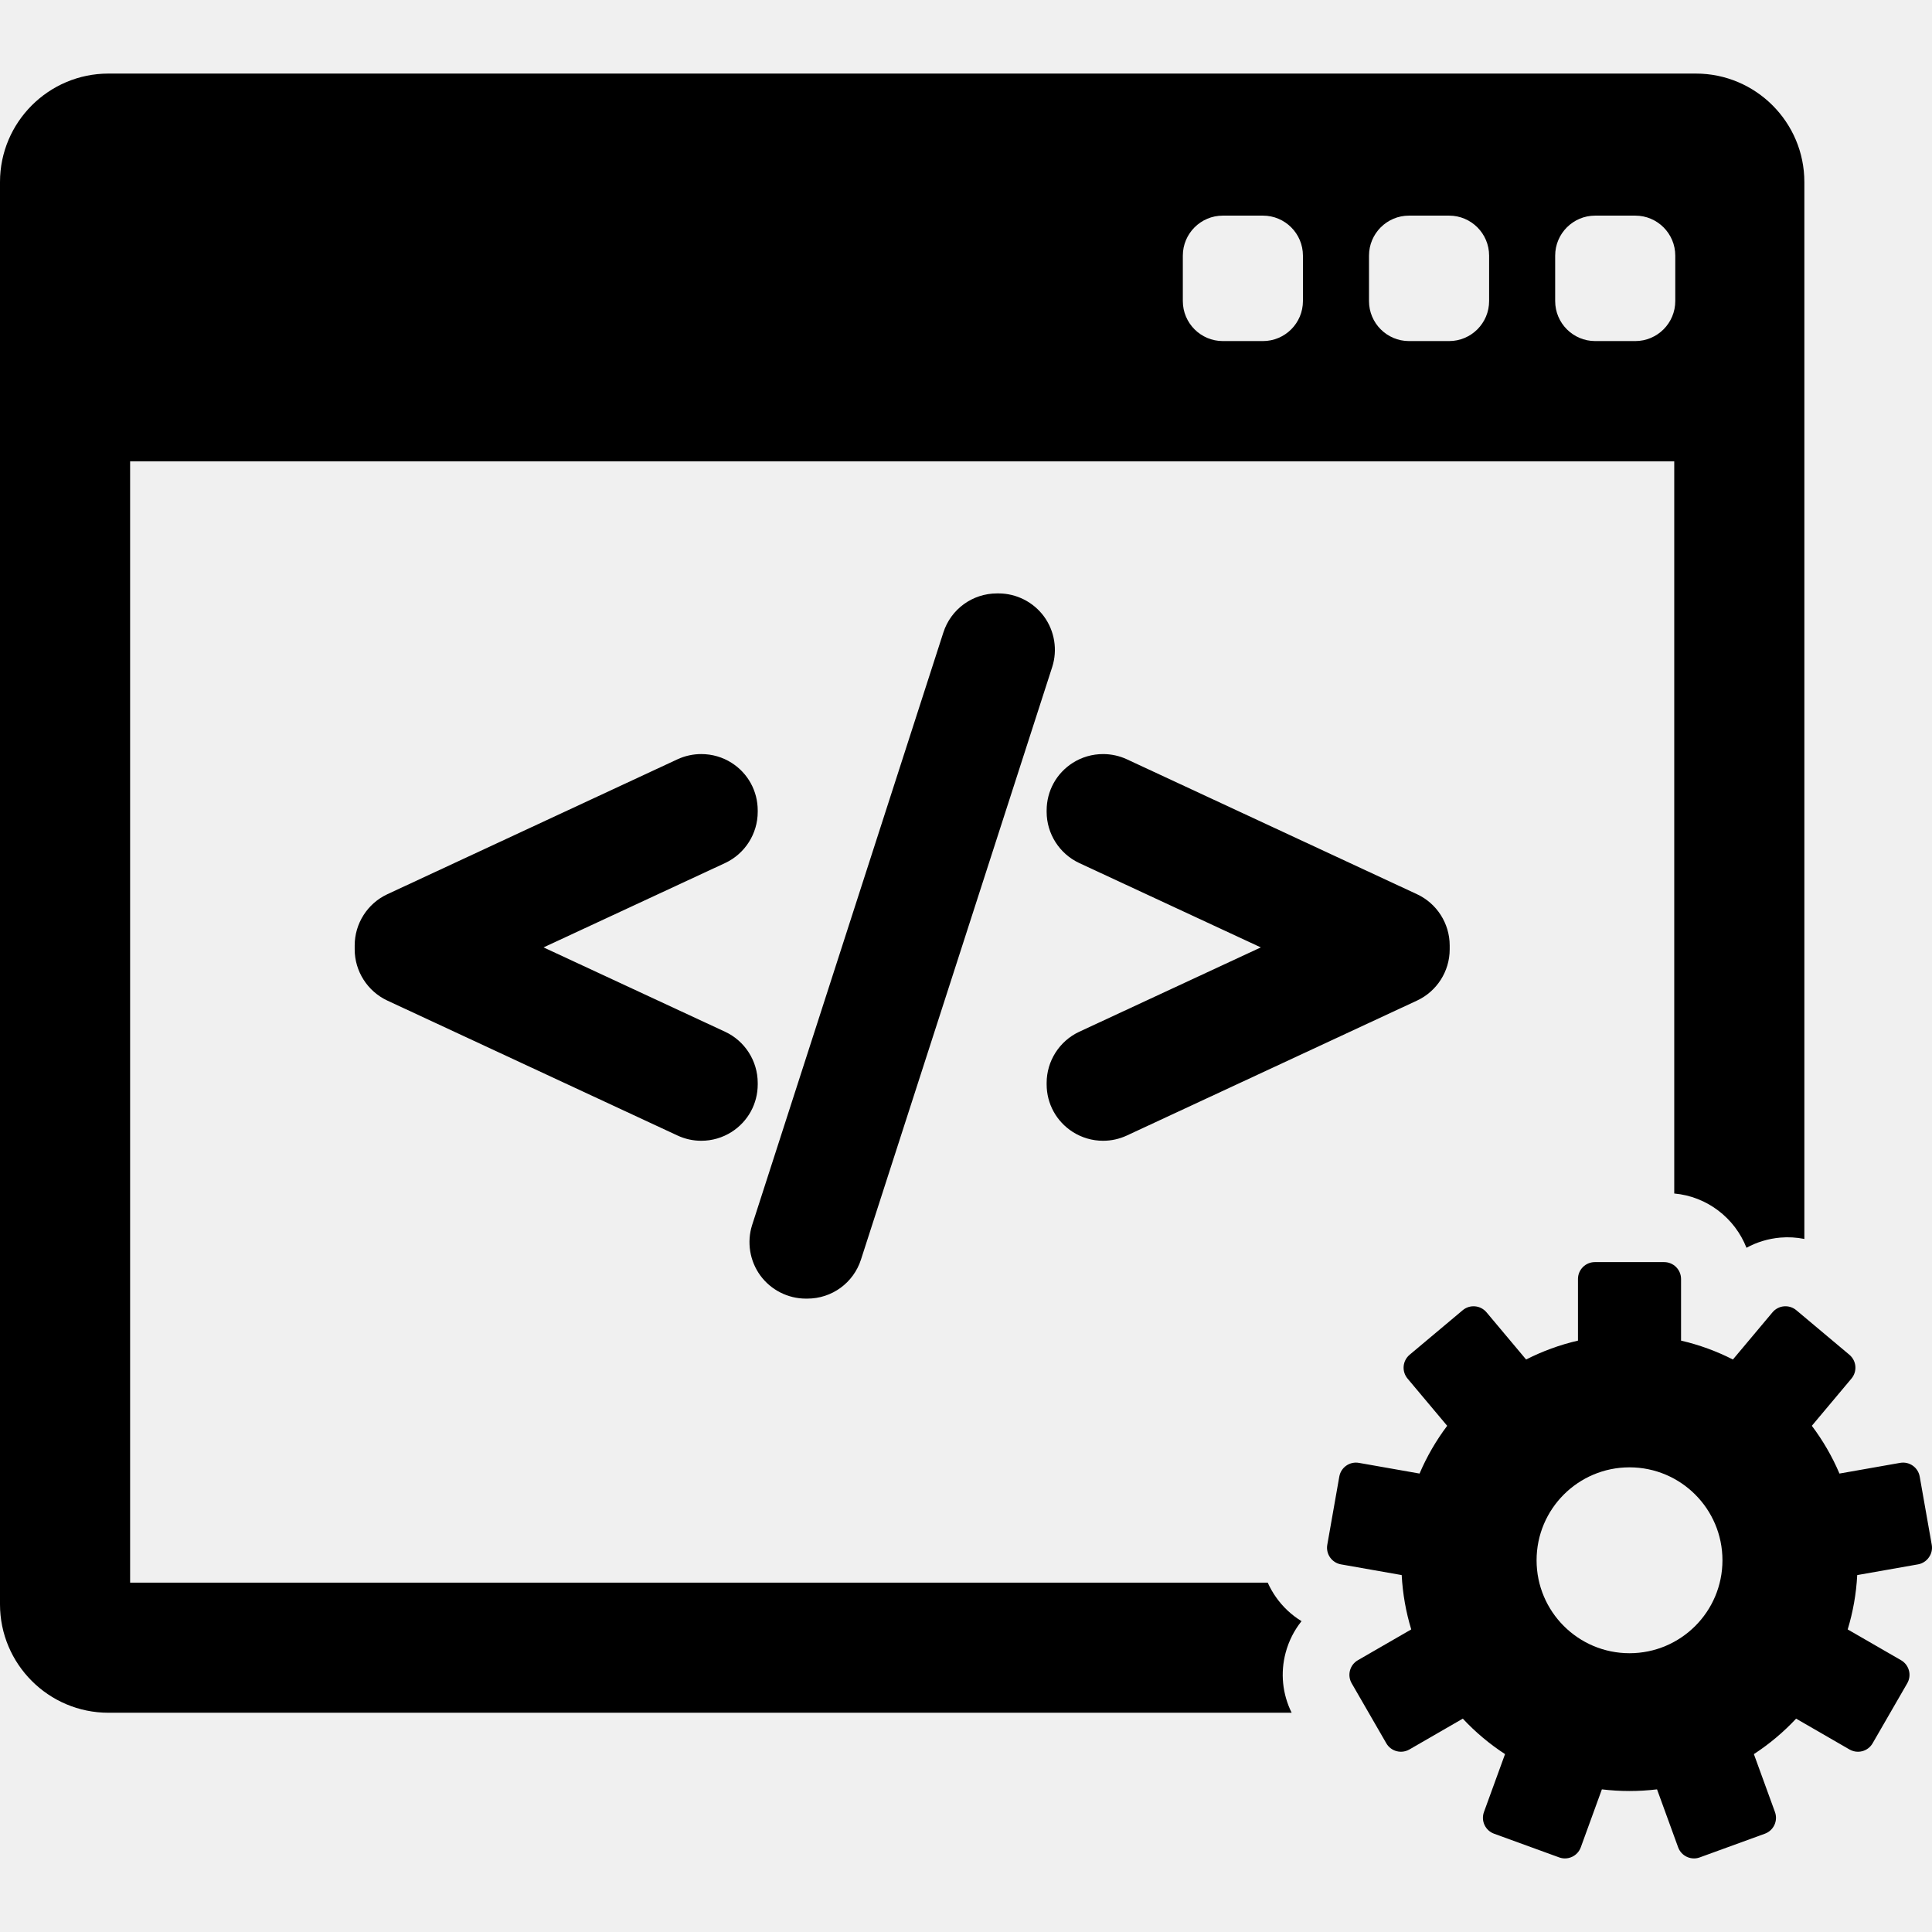
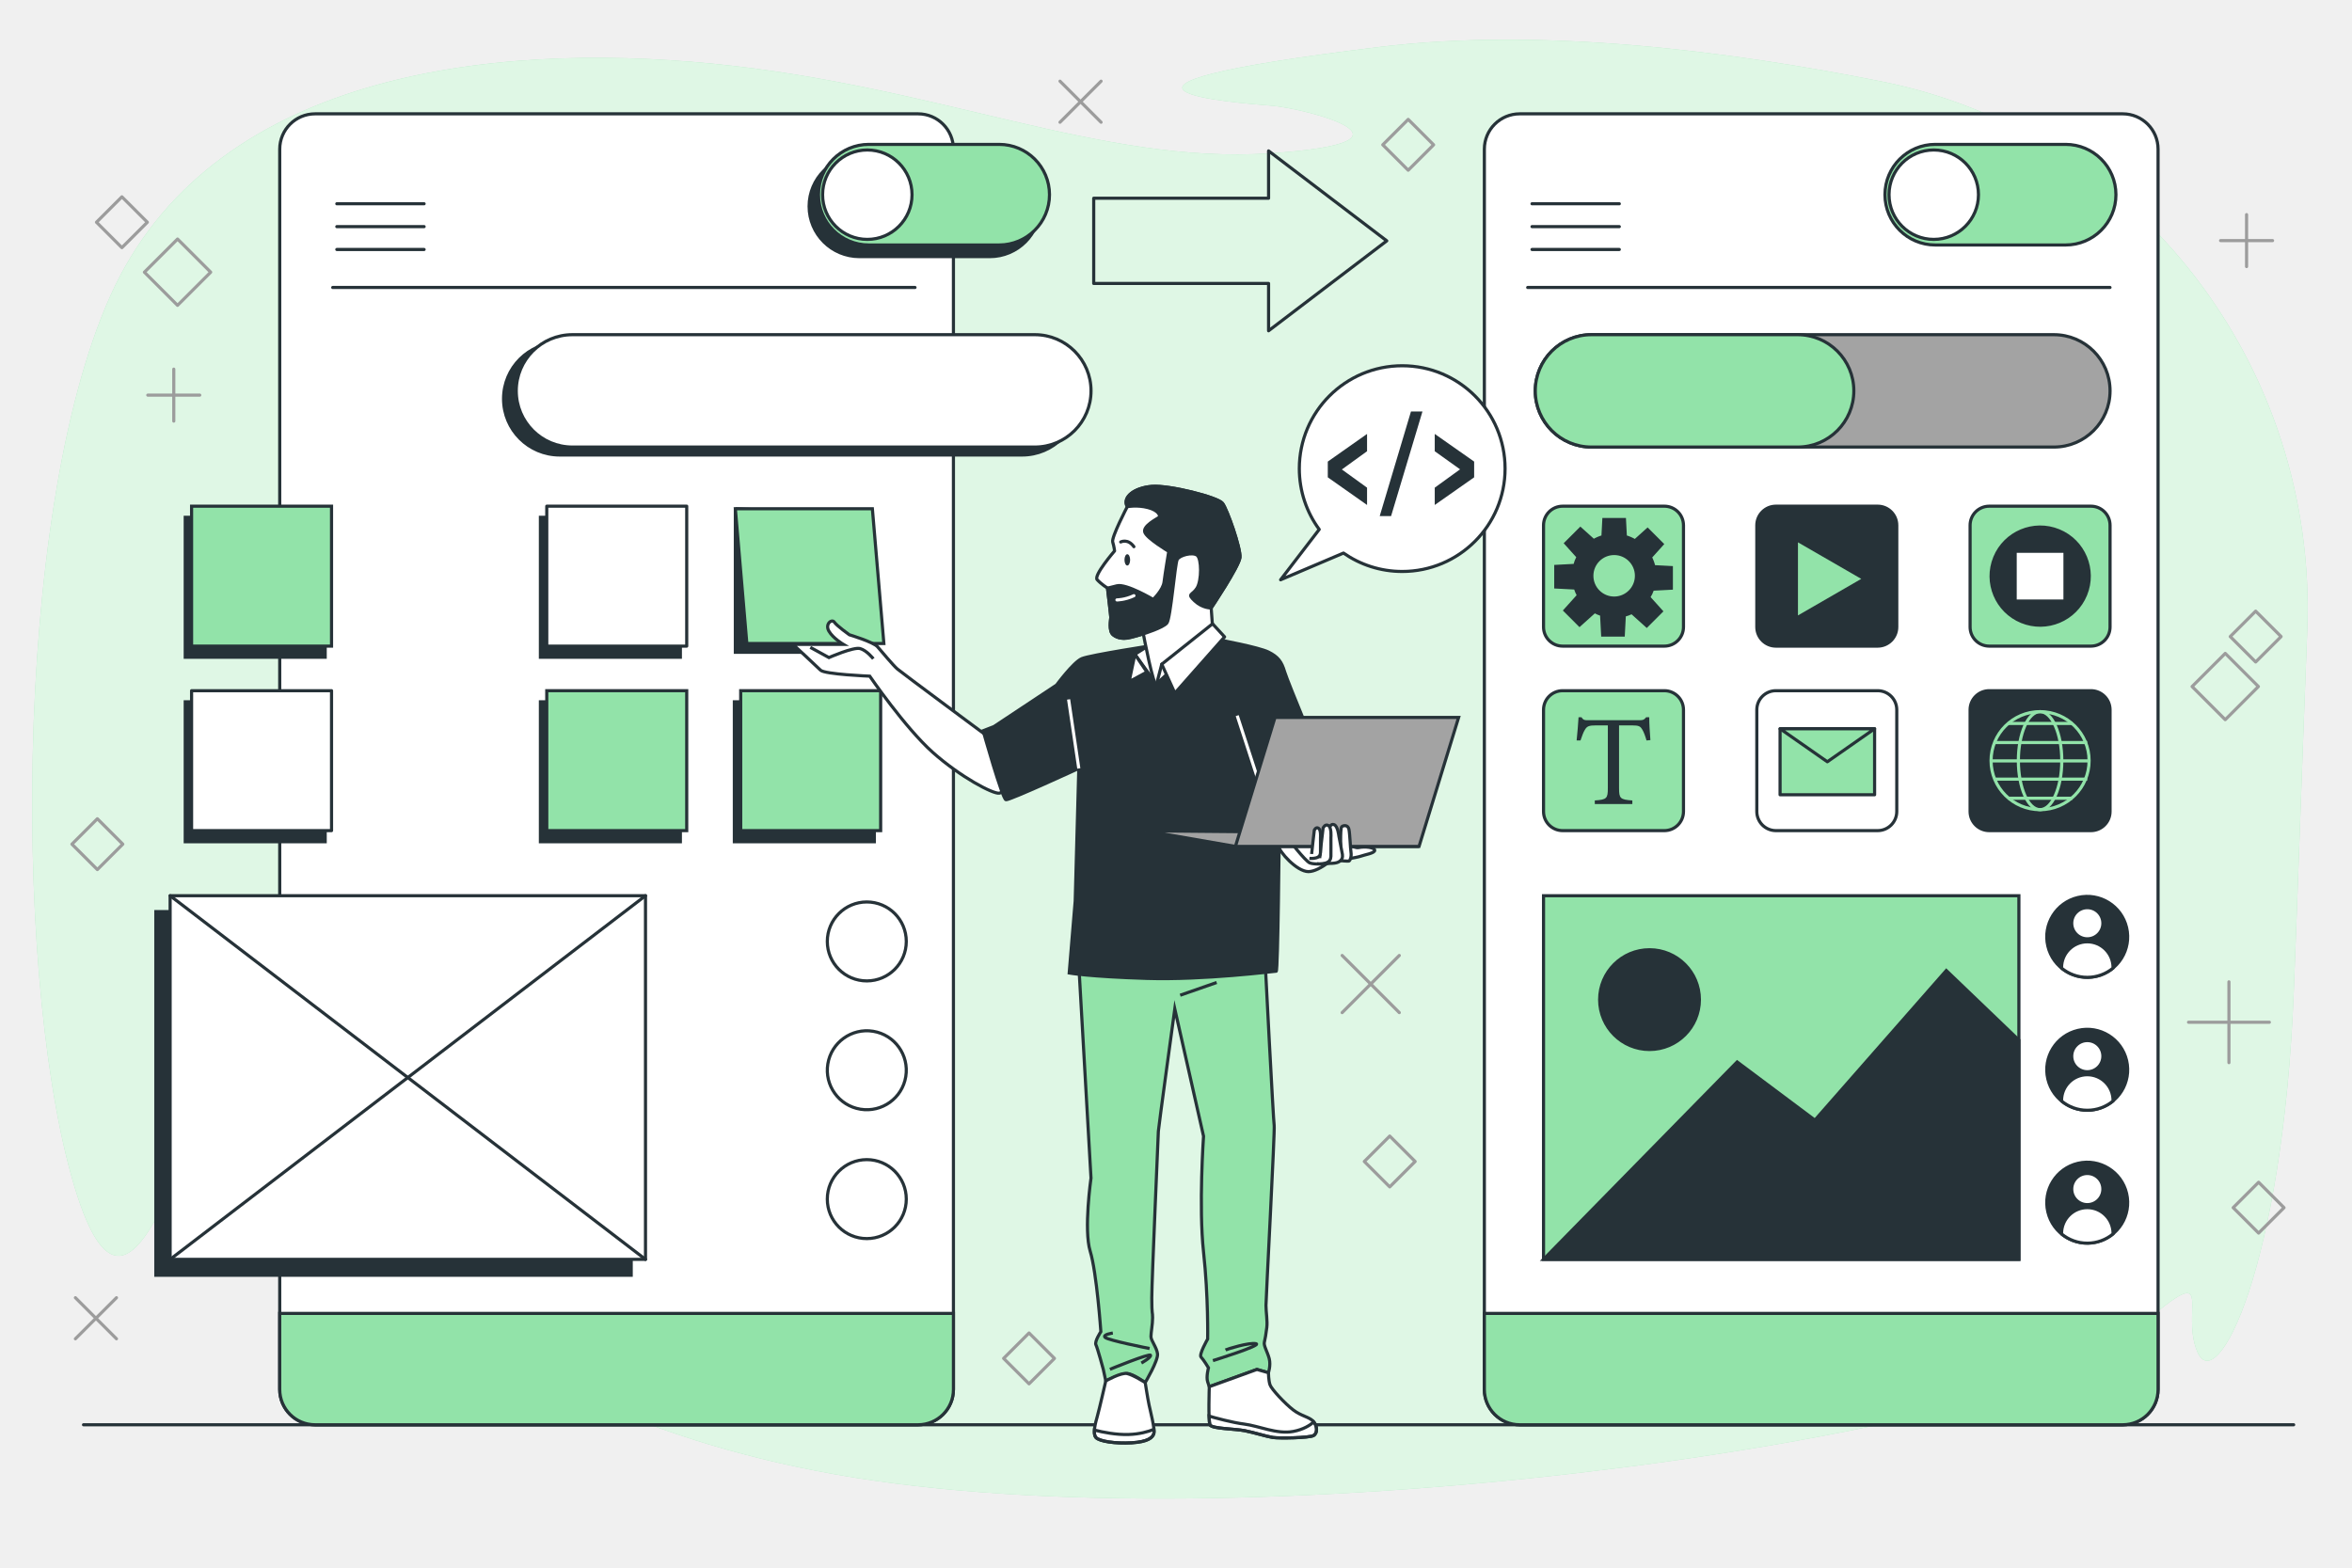
- <svg xmlns="http://www.w3.org/2000/svg" fill="#000000" version="1.1" id="Capa_1" width="800px" height="800px" viewBox="0 0 419.931 419.931" xml:space="preserve">
-   <g>
-     <g>
-       <g>
-         <path d="M282.895,352.367c-2.176-1.324-4.072-3.099-5.579-5.25c-0.696-0.992-1.284-2.041-1.771-3.125H28.282V100.276h335.624     v159.138c7.165,0.647,13.177,5.353,15.701,11.797c2.235-1.225,4.726-1.982,7.344-2.213c1.771-0.154,3.53-0.044,5.236,0.293     V39.561c0-12.996-10.571-23.569-23.566-23.569H23.568C10.573,15.992,0,26.565,0,39.561v309.146     c0,12.996,10.573,23.568,23.568,23.568h257.179c-2.007-4.064-2.483-8.652-1.302-13.066     C280.126,356.67,281.304,354.354,282.895,352.367z M338.025,55.569c0-4.806,3.896-8.703,8.702-8.703h8.702     c4.807,0,8.702,3.896,8.702,8.703v9.863c0,4.806-3.896,8.702-8.702,8.702h-8.702c-4.807,0-8.702-3.896-8.702-8.702V55.569z      M297.56,55.569c0-4.806,3.896-8.703,8.702-8.703h8.703c4.807,0,8.702,3.896,8.702,8.703v9.863c0,4.806-3.896,8.702-8.702,8.702     h-8.703c-4.806,0-8.702-3.896-8.702-8.702V55.569z M257.094,55.569c0-4.806,3.897-8.703,8.702-8.703h8.702     c4.807,0,8.703,3.896,8.703,8.703v9.863c0,4.806-3.896,8.702-8.703,8.702h-8.702c-4.805,0-8.702-3.896-8.702-8.702V55.569z" />
-         <path d="M419.875,335.77l-2.615-14.83c-0.353-1.997-2.256-3.331-4.255-2.979l-13.188,2.324c-1.583-3.715-3.605-7.195-6.005-10.38     l8.614-10.268c0.626-0.744,0.931-1.709,0.847-2.68c-0.086-0.971-0.554-1.867-1.3-2.494l-11.534-9.68     c-0.746-0.626-1.713-0.93-2.683-0.845c-0.971,0.085-1.867,0.552-2.493,1.298l-8.606,10.26c-3.533-1.8-7.312-3.188-11.271-4.104     v-13.392c0-2.028-1.645-3.674-3.673-3.674h-15.06c-2.027,0-3.673,1.646-3.673,3.674v13.392     c-3.961,0.915-7.736,2.304-11.271,4.104l-8.608-10.259c-1.304-1.554-3.62-1.756-5.175-0.453l-11.535,9.679     c-0.746,0.627-1.213,1.523-1.299,2.494c-0.084,0.971,0.22,1.937,0.846,2.683l8.615,10.266c-2.396,3.184-4.422,6.666-6.005,10.38     l-13.188-2.325c-1.994-0.351-3.901,0.982-4.255,2.979l-2.614,14.83c-0.169,0.959,0.05,1.945,0.607,2.744     c0.561,0.799,1.41,1.342,2.37,1.511l13.198,2.326c0.215,4.089,0.927,8.045,2.073,11.812l-11.6,6.695     c-0.844,0.485-1.459,1.289-1.712,2.229c-0.252,0.941-0.119,1.943,0.367,2.787l7.529,13.041c0.485,0.844,1.289,1.459,2.229,1.711     c0.313,0.084,0.632,0.125,0.951,0.125c0.639,0,1.272-0.166,1.836-0.492l11.609-6.703c2.73,2.925,5.812,5.517,9.18,7.709     l-4.584,12.593c-0.332,0.916-0.289,1.926,0.123,2.809s1.157,1.566,2.072,1.898l14.148,5.149c0.406,0.148,0.832,0.224,1.257,0.224     c0.53,0,1.063-0.115,1.554-0.345c0.883-0.411,1.564-1.157,1.897-2.073l4.583-12.593c1.965,0.238,3.965,0.361,5.994,0.361     s4.029-0.125,5.994-0.361l4.584,12.593c0.332,0.916,1.016,1.662,1.897,2.073c0.49,0.229,1.021,0.345,1.554,0.345     c0.424,0,0.85-0.074,1.256-0.224l14.15-5.149c0.913-0.332,1.659-1.017,2.07-1.898c0.412-0.883,0.456-1.893,0.123-2.809     l-4.584-12.591c3.365-2.192,6.447-4.786,9.18-7.709l11.609,6.703c0.563,0.324,1.197,0.492,1.836,0.492     c0.318,0,0.64-0.043,0.951-0.125c0.941-0.252,1.743-0.869,2.229-1.711l7.529-13.043c0.486-0.842,0.619-1.846,0.367-2.787     c-0.253-0.938-0.868-1.742-1.712-2.229l-11.598-6.693c1.146-3.768,1.856-7.724,2.071-11.812l13.198-2.327     c0.96-0.169,1.812-0.712,2.37-1.511C419.825,337.715,420.044,336.729,419.875,335.77z M354.184,359.336     c-11.155,0-20.2-9.045-20.2-20.201s9.046-20.2,20.2-20.2c11.156,0,20.201,9.044,20.201,20.2S365.34,359.336,354.184,359.336z" />
-         <g>
-           <path d="M164.695,235.373c0-4.752-2.785-9.117-7.096-11.119l-39.455-18.332l39.456-18.334c4.31-2.004,7.095-6.368,7.095-11.118      v-0.319c0-4.21-2.119-8.075-5.665-10.334c-1.962-1.253-4.247-1.916-6.606-1.916c-1.778,0-3.563,0.391-5.16,1.133l-63.078,29.333      c-4.309,2.004-7.092,6.368-7.092,11.117v0.877c0,4.743,2.782,9.104,7.093,11.118l63.084,29.336      c1.631,0.755,3.368,1.138,5.162,1.138c2.338,0,4.616-0.664,6.597-1.924c3.548-2.268,5.666-6.13,5.666-10.335L164.695,235.373      L164.695,235.373z" />
-           <path d="M226.932,134.012c-2.301-3.15-6.002-5.03-9.901-5.03h-0.314c-5.354,0-10.048,3.425-11.679,8.516L163.478,266.27      c-1.183,3.718-0.517,7.813,1.781,10.962c2.301,3.148,6.002,5.029,9.901,5.029h0.315c5.352,0,10.043-3.426,11.672-8.516      l41.555-128.762C229.896,141.268,229.234,137.167,226.932,134.012z" />
-           <path d="M308.001,194.366l-63.079-29.333c-1.592-0.74-3.374-1.131-5.152-1.131c-2.358,0-4.644,0.661-6.605,1.912      c-3.552,2.263-5.671,6.127-5.671,10.337v0.319c0,4.746,2.783,9.111,7.097,11.123l39.454,18.33l-39.455,18.331      c-4.311,2.002-7.096,6.367-7.096,11.119v0.321c0,4.205,2.119,8.066,5.669,10.336c1.974,1.258,4.254,1.923,6.595,1.923      c1.792,0,3.527-0.383,5.169-1.141l63.082-29.336c4.307-2.009,7.088-6.371,7.088-11.114v-0.877      C315.094,200.735,312.311,196.371,308.001,194.366z" />
-         </g>
+ <svg xmlns="http://www.w3.org/2000/svg" version="1.1" x="0px" y="0px" viewBox="0 0 750 500" style="enable-background:new 0 0 750 500;" xml:space="preserve">
+   <g id="Background_Simple">
+     <g>
+       <path style="fill:#92E3A9;" d="M735.73,201.028c3.286-84.433-54.05-158.635-135.54-175.004    C551.474,16.24,491.694,8.649,439.923,14.969c-109.759,13.399-44.781,17.865-34.245,18.758    c10.537,0.893,52.684,11.612-0.878,15.185c-53.562,3.573-105.368-21.438-177.37-28.584    c-72.002-7.146-160.687,3.573-192.297,74.139C3.523,165.033,4.401,318.67,24.597,381.197s37.757-48.235,50.928-28.584    c13.171,19.651,66.733,100.043,203.712,119.694s365.277-16.078,397.765-44.662c32.489-28.584,17.561-10.719,23.708,3.573    c6.146,14.292,27.22-26.797,30.732-115.228C732.946,278.135,734.008,245.255,735.73,201.028z" />
+       <path style="opacity:0.7;fill:#FFFFFF;" d="M735.73,201.028c3.286-84.433-54.05-158.635-135.54-175.004    C551.474,16.24,491.694,8.649,439.923,14.969c-109.759,13.399-44.781,17.865-34.245,18.758    c10.537,0.893,52.684,11.612-0.878,15.185c-53.562,3.573-105.368-21.438-177.37-28.584    c-72.002-7.146-160.687,3.573-192.297,74.139C3.523,165.033,4.401,318.67,24.597,381.197s37.757-48.235,50.928-28.584    c13.171,19.651,66.733,100.043,203.712,119.694s365.277-16.078,397.765-44.662c32.489-28.584,17.561-10.719,23.708,3.573    c6.146,14.292,27.22-26.797,30.732-115.228C732.946,278.135,734.008,245.255,735.73,201.028z" />
+     </g>
+   </g>
+   <g id="Floor">
+     <line style="fill:none;stroke:#263238;stroke-linecap:round;stroke-linejoin:round;stroke-miterlimit:10;" x1="26.631" y1="454.416" x2="731.398" y2="454.416" />
+   </g>
+   <g id="Graphics">
+     <g>
+       <rect x="702.112" y="211.483" transform="matrix(0.7071 -0.7071 0.7071 0.7071 53.0068 565.8865)" style="fill:none;stroke:#9C9C9C;stroke-linecap:round;stroke-linejoin:round;stroke-miterlimit:10;" width="14.951" height="14.951" />
+       <rect x="49.14" y="79.336" transform="matrix(0.7071 -0.7071 0.7071 0.7071 -44.8028 65.4601)" style="fill:none;stroke:#9C9C9C;stroke-linecap:round;stroke-linejoin:round;stroke-miterlimit:10;" width="14.951" height="14.951" />
+       <rect x="437.425" y="364.708" transform="matrix(0.7071 -0.7071 0.7071 0.7071 -132.1425 421.8631)" style="fill:none;stroke:#9C9C9C;stroke-linecap:round;stroke-linejoin:round;stroke-miterlimit:10;" width="11.465" height="11.465" />
+       <rect x="443.312" y="40.451" transform="matrix(0.7071 -0.7071 0.7071 0.7071 98.8651 331.0489)" style="fill:none;stroke:#9C9C9C;stroke-linecap:round;stroke-linejoin:round;stroke-miterlimit:10;" width="11.465" height="11.465" />
+       <rect x="25.316" y="263.507" transform="matrix(0.7071 -0.7071 0.7071 0.7071 -181.2873 100.813)" style="fill:none;stroke:#9C9C9C;stroke-linecap:round;stroke-linejoin:round;stroke-miterlimit:10;" width="11.465" height="11.465" />
+       <rect x="33.142" y="65.147" transform="matrix(0.7071 -0.7071 0.7071 0.7071 -38.7332 48.2483)" style="fill:none;stroke:#9C9C9C;stroke-linecap:round;stroke-linejoin:round;stroke-miterlimit:10;" width="11.465" height="11.465" />
+       <rect x="322.411" y="427.519" transform="matrix(0.7071 -0.7071 0.7071 0.7071 -210.2438 358.9291)" style="fill:none;stroke:#9C9C9C;stroke-linecap:round;stroke-linejoin:round;stroke-miterlimit:10;" width="11.465" height="11.465" />
+       <rect x="713.556" y="197.293" transform="matrix(0.7071 -0.7071 0.7071 0.7071 67.1138 568.0786)" style="fill:none;stroke:#9C9C9C;stroke-linecap:round;stroke-linejoin:round;stroke-miterlimit:10;" width="11.465" height="11.465" />
+       <rect x="714.493" y="379.44" transform="matrix(0.7071 -0.7071 0.7071 0.7071 -61.409 622.0909)" style="fill:none;stroke:#9C9C9C;stroke-linecap:round;stroke-linejoin:round;stroke-miterlimit:10;" width="11.465" height="11.465" />
+       <g>
+         <line style="fill:none;stroke:#9C9C9C;stroke-linecap:round;stroke-linejoin:round;stroke-miterlimit:10;" x1="716.383" y1="68.453" x2="716.383" y2="85.021" />
+         <line style="fill:none;stroke:#9C9C9C;stroke-linecap:round;stroke-linejoin:round;stroke-miterlimit:10;" x1="708.099" y1="76.737" x2="724.667" y2="76.737" />
+       </g>
+       <g>
+         <line style="fill:none;stroke:#9C9C9C;stroke-linecap:round;stroke-linejoin:round;stroke-miterlimit:10;" x1="55.416" y1="117.74" x2="55.416" y2="134.307" />
+         <line style="fill:none;stroke:#9C9C9C;stroke-linecap:round;stroke-linejoin:round;stroke-miterlimit:10;" x1="47.132" y1="126.024" x2="63.7" y2="126.024" />
+       </g>
+       <g>
+         <line style="fill:none;stroke:#9C9C9C;stroke-linecap:round;stroke-linejoin:round;stroke-miterlimit:10;" x1="710.76" y1="313.148" x2="710.76" y2="338.921" />
+         <line style="fill:none;stroke:#9C9C9C;stroke-linecap:round;stroke-linejoin:round;stroke-miterlimit:10;" x1="697.873" y1="326.035" x2="723.646" y2="326.035" />
+       </g>
+       <g>
+         <line style="fill:none;stroke:#9C9C9C;stroke-linecap:round;stroke-linejoin:round;stroke-miterlimit:10;" x1="427.982" y1="304.739" x2="446.207" y2="322.963" />
+         <line style="fill:none;stroke:#9C9C9C;stroke-linecap:round;stroke-linejoin:round;stroke-miterlimit:10;" x1="427.982" y1="322.963" x2="446.207" y2="304.739" />
+       </g>
+       <g>
+         <line style="fill:none;stroke:#9C9C9C;stroke-linecap:round;stroke-linejoin:round;stroke-miterlimit:10;" x1="24.045" y1="413.898" x2="37.14" y2="426.993" />
+         <line style="fill:none;stroke:#9C9C9C;stroke-linecap:round;stroke-linejoin:round;stroke-miterlimit:10;" x1="24.045" y1="426.993" x2="37.14" y2="413.898" />
+       </g>
+       <g>
+         <line style="fill:none;stroke:#9C9C9C;stroke-linecap:round;stroke-linejoin:round;stroke-miterlimit:10;" x1="338.01" y1="25.893" x2="351.105" y2="38.989" />
+         <line style="fill:none;stroke:#9C9C9C;stroke-linecap:round;stroke-linejoin:round;stroke-miterlimit:10;" x1="338.01" y1="38.989" x2="351.105" y2="25.893" />
+       </g>
+     </g>
+   </g>
+   <g id="Arrow">
+     <polygon style="fill:none;stroke:#263238;stroke-linecap:round;stroke-linejoin:round;stroke-miterlimit:10;" points="   442.208,76.814 404.521,48.129 404.521,63.224 348.762,63.224 348.762,90.404 404.521,90.404 404.521,105.498  " />
+   </g>
+   <g id="Screen_2">
+     <g>
+       <path style="fill:#FFFFFF;stroke:#263238;stroke-linecap:round;stroke-linejoin:round;stroke-miterlimit:10;" d="M676.886,454.416    H484.6c-6.226,0-11.272-5.047-11.272-11.272V47.579c0-6.226,5.047-11.272,11.272-11.272h192.286    c6.226,0,11.272,5.047,11.272,11.272v395.564C688.159,449.369,683.112,454.416,676.886,454.416z" />
+       <path style="fill:#92E3A9;stroke:#263238;stroke-miterlimit:10;" d="M473.327,418.896v24.248c0,6.226,5.047,11.272,11.272,11.272    h192.286c6.226,0,11.272-5.047,11.272-11.272v-24.248H473.327z" />
+       <g>
+         <path style="fill:#263238;stroke:#263238;stroke-miterlimit:10;" d="M566.303,206.074h32.439c3.366,0,6.095-2.729,6.095-6.095     V167.54c0-3.366-2.729-6.095-6.095-6.095h-32.439c-3.366,0-6.095,2.729-6.095,6.095v32.439     C560.208,203.346,562.937,206.074,566.303,206.074z" />
+         <polygon style="fill:#92E3A9;stroke:#263238;stroke-miterlimit:10;" points="594.514,184.628 572.829,172.108 572.829,197.148         " />
+       </g>
+       <g>
+         <path style="fill:#92E3A9;stroke:#263238;stroke-miterlimit:10;" d="M658.682,78.135h-41.571c-8.86,0-16.042-7.182-16.042-16.042     l0,0c0-8.86,7.182-16.042,16.042-16.042h41.571c8.86,0,16.042,7.182,16.042,16.042l0,0     C674.724,70.952,667.542,78.135,658.682,78.135z" />
+         <circle style="fill:#FFFFFF;stroke:#263238;stroke-linecap:round;stroke-linejoin:round;stroke-miterlimit:10;" cx="616.629" cy="62.093" r="14.259" />
+       </g>
+       <g>
+         <line style="fill:none;stroke:#263238;stroke-linecap:round;stroke-linejoin:round;stroke-miterlimit:10;" x1="488.524" y1="64.989" x2="516.359" y2="64.989" />
+         <line style="fill:none;stroke:#263238;stroke-linecap:round;stroke-linejoin:round;stroke-miterlimit:10;" x1="488.524" y1="72.28" x2="516.359" y2="72.28" />
+         <line style="fill:none;stroke:#263238;stroke-linecap:round;stroke-linejoin:round;stroke-miterlimit:10;" x1="488.524" y1="79.57" x2="516.359" y2="79.57" />
+       </g>
+       <g>
+         <rect x="492.196" y="285.684" style="fill:#92E3A9;stroke:#263238;stroke-miterlimit:10;" width="151.584" height="115.98" />
+         <polygon style="fill:#263238;stroke:#263238;stroke-miterlimit:10;" points="643.78,331.745 620.629,309.543 578.736,357.26      553.932,338.703 492.196,401.664 643.78,401.664    " />
+         <circle style="fill:#263238;stroke:#263238;stroke-miterlimit:10;" cx="525.996" cy="318.821" r="15.906" />
+       </g>
+       <line style="fill:none;stroke:#263238;stroke-linecap:round;stroke-linejoin:round;stroke-miterlimit:10;" x1="487.15" y1="91.686" x2="672.832" y2="91.686" />
+       <g>
+         <ellipse transform="matrix(0.9735 -0.2285 0.2285 0.9735 -50.67 159.9867)" style="fill:#263238;stroke:#263238;stroke-linecap:round;stroke-linejoin:round;stroke-miterlimit:10;" cx="665.595" cy="298.82" rx="12.899" ry="12.899" />
+         <path style="fill:#FFFFFF;stroke:#263238;stroke-linecap:round;stroke-linejoin:round;stroke-miterlimit:10;" d="M670.566,294.46     c0-2.745-2.226-4.971-4.971-4.971c-2.745,0-4.971,2.226-4.971,4.971c0,2.745,2.226,4.971,4.971,4.971     C668.341,299.431,670.566,297.205,670.566,294.46z" />
+         <path style="fill:#FFFFFF;stroke:#263238;stroke-linecap:round;stroke-linejoin:round;stroke-miterlimit:10;" d="     M665.595,300.377c-4.536,0-8.212,3.677-8.212,8.212c0,0.063,0.008,0.124,0.009,0.186c2.229,1.839,5.087,2.944,8.203,2.944     s5.974-1.105,8.203-2.944c0.001-0.063,0.01-0.123,0.01-0.186C673.808,304.054,670.131,300.377,665.595,300.377z" />
+       </g>
+       <g>
+         <ellipse transform="matrix(0.9735 -0.2285 0.2285 0.9735 -60.3559 161.1081)" style="fill:#263238;stroke:#263238;stroke-linecap:round;stroke-linejoin:round;stroke-miterlimit:10;" cx="665.595" cy="341.212" rx="12.899" ry="12.899" />
+         <path style="fill:#FFFFFF;stroke:#263238;stroke-linecap:round;stroke-linejoin:round;stroke-miterlimit:10;" d="     M670.566,336.851c0-2.745-2.226-4.971-4.971-4.971c-2.745,0-4.971,2.226-4.971,4.971c0,2.745,2.226,4.971,4.971,4.971     C668.341,341.822,670.566,339.597,670.566,336.851z" />
+         <path style="fill:#FFFFFF;stroke:#263238;stroke-linecap:round;stroke-linejoin:round;stroke-miterlimit:10;" d="     M665.595,342.768c-4.536,0-8.212,3.677-8.212,8.212c0,0.063,0.008,0.124,0.009,0.186c2.229,1.839,5.087,2.944,8.203,2.944     s5.974-1.105,8.203-2.944c0.001-0.063,0.01-0.123,0.01-0.186C673.808,346.445,670.131,342.768,665.595,342.768z" />
+       </g>
+       <g>
+         <ellipse transform="matrix(0.9735 -0.2285 0.2285 0.9735 -70.0419 162.2295)" style="fill:#263238;stroke:#263238;stroke-linecap:round;stroke-linejoin:round;stroke-miterlimit:10;" cx="665.595" cy="383.603" rx="12.899" ry="12.899" />
+         <path style="fill:#FFFFFF;stroke:#263238;stroke-linecap:round;stroke-linejoin:round;stroke-miterlimit:10;" d="     M670.566,379.242c0-2.745-2.226-4.971-4.971-4.971c-2.745,0-4.971,2.226-4.971,4.971c0,2.745,2.226,4.971,4.971,4.971     C668.341,384.213,670.566,381.988,670.566,379.242z" />
+         <path style="fill:#FFFFFF;stroke:#263238;stroke-linecap:round;stroke-linejoin:round;stroke-miterlimit:10;" d="M665.595,385.16     c-4.536,0-8.212,3.677-8.212,8.212c0,0.063,0.008,0.124,0.009,0.186c2.229,1.839,5.087,2.944,8.203,2.944     s5.974-1.105,8.203-2.944c0.001-0.063,0.01-0.123,0.01-0.186C673.808,388.836,670.131,385.16,665.595,385.16z" />
+       </g>
+       <path style="fill:#A3A3A3;stroke:#263238;stroke-miterlimit:10;" d="M654.928,142.585H507.488    c-9.898,0-17.921-8.024-17.921-17.921v0c0-9.898,8.024-17.921,17.921-17.921h147.439c9.898,0,17.921,8.024,17.921,17.921v0    C672.849,134.561,664.826,142.585,654.928,142.585z" />
+       <path style="fill:#92E3A9;stroke:#263238;stroke-miterlimit:10;" d="M573.223,142.585h-65.734    c-9.898,0-17.921-8.024-17.921-17.921v0c0-9.898,8.024-17.921,17.921-17.921h65.734c9.898,0,17.921,8.024,17.921,17.921v0    C591.144,134.561,583.121,142.585,573.223,142.585z" />
+       <g>
+         <path style="fill:#92E3A9;stroke:#263238;stroke-miterlimit:10;" d="M498.291,206.074h32.439c3.366,0,6.095-2.729,6.095-6.095     V167.54c0-3.366-2.729-6.095-6.095-6.095h-32.439c-3.366,0-6.095,2.729-6.095,6.095v32.439     C492.196,203.346,494.925,206.074,498.291,206.074z" />
+         <path style="fill:#263238;stroke:#263238;stroke-miterlimit:10;" d="M532.952,187.592v-6.564l-5.584-0.295     c-0.244-1.063-0.617-2.076-1.104-3.022l3.747-4.164l-4.641-4.641l-3.994,3.593c-0.956-0.572-1.993-1.023-3.088-1.336     l-0.288-5.467h-6.564l-0.289,5.467c-1.052,0.3-2.049,0.73-2.974,1.27l-4.218-3.795l-4.641,4.641l3.905,4.34     c-0.448,0.852-0.804,1.76-1.055,2.711l-6.059,0.32v6.564l6.227,0.329c0.261,0.83,0.603,1.623,1.017,2.371l-4.302,4.781     l4.641,4.641l4.786-4.307c0.708,0.389,1.457,0.713,2.238,0.966l0.346,6.55h6.564l0.334-6.324     c0.838-0.215,1.644-0.512,2.408-0.882l4.739,4.264l4.641-4.641l-4.007-4.453c0.507-0.812,0.925-1.683,1.244-2.602     L532.952,187.592z M514.717,190.76c-3.93,0-7.115-3.186-7.115-7.115c0-3.929,3.185-7.115,7.115-7.115     c3.929,0,7.115,3.186,7.115,7.115C521.832,187.575,518.646,190.76,514.717,190.76z" />
+       </g>
+       <g>
+         <path style="fill:#92E3A9;stroke:#263238;stroke-miterlimit:10;" d="M634.315,206.074h32.439c3.366,0,6.095-2.729,6.095-6.095     V167.54c0-3.366-2.729-6.095-6.095-6.095h-32.439c-3.366,0-6.095,2.729-6.095,6.095v32.439     C628.22,203.346,630.949,206.074,634.315,206.074z" />
+         <g>
+           <ellipse transform="matrix(0.3791 -0.9254 0.9254 0.3791 233.8979 716.0914)" style="fill:#263238;stroke:#263238;stroke-miterlimit:10;" cx="650.535" cy="183.76" rx="15.646" ry="15.646" />
+           <rect x="642.591" y="175.816" style="fill:#FFFFFF;stroke:#263238;stroke-linecap:round;stroke-linejoin:round;stroke-miterlimit:10;" width="15.888" height="15.888" />
+         </g>
+       </g>
+       <g>
+         <path style="fill:#FFFFFF;stroke:#263238;stroke-linecap:round;stroke-linejoin:round;stroke-miterlimit:10;" d="M566.303,264.92     h32.439c3.366,0,6.095-2.729,6.095-6.095v-32.439c0-3.366-2.729-6.095-6.095-6.095h-32.439c-3.366,0-6.095,2.729-6.095,6.095     v32.439C560.208,262.191,562.937,264.92,566.303,264.92z" />
+         <g>
+           <rect x="567.626" y="232.43" style="fill:#92E3A9;stroke:#263238;stroke-linecap:round;stroke-linejoin:round;stroke-miterlimit:10;" width="30.14" height="21.051" />
+           <polygon style="fill:#92E3A9;stroke:#263238;stroke-linecap:round;stroke-linejoin:round;stroke-miterlimit:10;" points="      567.626,232.43 582.696,242.955 597.766,232.43     " />
+         </g>
+       </g>
+       <g>
+         <path style="fill:#92E3A9;stroke:#263238;stroke-miterlimit:10;" d="M498.291,264.92h32.439c3.366,0,6.095-2.729,6.095-6.095     v-32.439c0-3.366-2.729-6.095-6.095-6.095h-32.439c-3.366,0-6.095,2.729-6.095,6.095v32.439     C492.196,262.191,494.925,264.92,498.291,264.92z" />
+         <g>
+           <path style="fill:#263238;" d="M525.04,236.167c-0.37-1.316-0.863-2.674-1.316-3.414c-0.658-1.111-1.07-1.399-3.332-1.399      h-4.112v20.032c0,3.208,0.328,3.661,4.236,3.908v1.152h-11.97v-1.152c3.826-0.247,4.156-0.659,4.156-3.908v-20.032h-3.743      c-2.262,0-2.921,0.247-3.621,1.481c-0.493,0.823-0.822,1.81-1.357,3.332h-1.233c0.247-2.509,0.493-5.101,0.617-7.404h0.946      c0.617,0.987,1.07,0.946,2.221,0.946h16.288c1.152,0,1.481-0.165,2.098-0.946h0.988c0,1.933,0.165,4.895,0.37,7.281      L525.04,236.167z" />
+         </g>
+       </g>
+       <g>
+         <path style="fill:#263238;stroke:#263238;stroke-miterlimit:10;" d="M634.315,264.92h32.439c3.366,0,6.095-2.729,6.095-6.095     v-32.439c0-3.366-2.729-6.095-6.095-6.095h-32.439c-3.366,0-6.095,2.729-6.095,6.095v32.439     C628.22,262.191,630.949,264.92,634.315,264.92z" />
+         <g>
+           <circle style="fill:none;stroke:#92E3A9;stroke-miterlimit:10;" cx="650.535" cy="242.605" r="15.63" />
+           <ellipse style="fill:none;stroke:#92E3A9;stroke-miterlimit:10;" cx="650.535" cy="242.605" rx="6.924" ry="15.63" />
+           <line style="fill:none;stroke:#92E3A9;stroke-miterlimit:10;" x1="640.433" y1="230.738" x2="660.862" y2="230.738" />
+           <line style="fill:none;stroke:#92E3A9;stroke-miterlimit:10;" x1="635.738" y1="236.828" x2="665.557" y2="236.828" />
+           <line style="fill:none;stroke:#92E3A9;stroke-miterlimit:10;" x1="640.433" y1="254.592" x2="660.862" y2="254.592" />
+           <line style="fill:none;stroke:#92E3A9;stroke-miterlimit:10;" x1="635.738" y1="248.502" x2="665.557" y2="248.502" />
+           <line style="fill:none;stroke:#92E3A9;stroke-miterlimit:10;" x1="635.231" y1="242.68" x2="666.064" y2="242.68" />
+         </g>
+       </g>
+     </g>
+   </g>
+   <g id="Screen_1">
+     <g>
+       <path style="fill:#FFFFFF;stroke:#263238;stroke-linecap:round;stroke-linejoin:round;stroke-miterlimit:10;" d="M292.757,454.416    H100.471c-6.226,0-11.272-5.047-11.272-11.272V47.579c0-6.226,5.047-11.272,11.272-11.272h192.286    c6.226,0,11.272,5.047,11.272,11.272v395.564C304.03,449.369,298.983,454.416,292.757,454.416z" />
+       <path style="fill:#92E3A9;stroke:#263238;stroke-miterlimit:10;" d="M89.199,418.896v24.248c0,6.226,5.047,11.272,11.272,11.272    h192.286c6.226,0,11.272-5.047,11.272-11.272v-24.248H89.199z" />
+       <g>
+         <rect x="172.324" y="164.991" style="fill:#263238;stroke:#263238;stroke-miterlimit:10;" width="44.629" height="44.629" />
+         <rect x="59.067" y="164.991" style="fill:#263238;stroke:#263238;stroke-miterlimit:10;" width="44.629" height="44.629" />
+         <rect x="172.324" y="223.836" style="fill:#263238;stroke:#263238;stroke-miterlimit:10;" width="44.629" height="44.629" />
+         <rect x="234.169" y="223.836" style="fill:#263238;stroke:#263238;stroke-miterlimit:10;" width="44.629" height="44.629" />
+         <rect x="59.067" y="223.836" style="fill:#263238;stroke:#263238;stroke-miterlimit:10;" width="44.629" height="44.629" />
+       </g>
+       <g>
+         <rect x="174.35" y="161.445" style="fill:#FFFFFF;stroke:#263238;stroke-linecap:round;stroke-linejoin:round;stroke-miterlimit:10;" width="44.629" height="44.629" />
+         <rect x="61.092" y="161.445" style="fill:#92E3A9;stroke:#263238;stroke-miterlimit:10;" width="44.629" height="44.629" />
+         <rect x="174.35" y="220.291" style="fill:#92E3A9;stroke:#263238;stroke-miterlimit:10;" width="44.629" height="44.629" />
+         <rect x="236.194" y="220.291" style="fill:#92E3A9;stroke:#263238;stroke-miterlimit:10;" width="44.629" height="44.629" />
+         <rect x="61.092" y="220.291" style="fill:#FFFFFF;stroke:#263238;stroke-linecap:round;stroke-linejoin:round;stroke-miterlimit:10;" width="44.629" height="44.629" />
+       </g>
+       <path style="fill:#263238;stroke:#263238;stroke-miterlimit:10;" d="M315.621,49.762H274.05c-8.86,0-16.042,7.182-16.042,16.042    c0,8.86,7.182,16.042,16.042,16.042h41.571c8.86,0,16.042-7.182,16.042-16.042C331.663,56.944,324.481,49.762,315.621,49.762z" />
+       <g>
+         <path style="fill:#92E3A9;stroke:#263238;stroke-miterlimit:10;" d="M318.618,78.135h-41.571c-8.86,0-16.042-7.182-16.042-16.042     l0,0c0-8.86,7.182-16.042,16.042-16.042h41.571c8.86,0,16.042,7.182,16.042,16.042l0,0     C334.66,70.952,327.478,78.135,318.618,78.135z" />
+         <circle style="fill:#FFFFFF;stroke:#263238;stroke-linecap:round;stroke-linejoin:round;stroke-miterlimit:10;" cx="276.565" cy="62.093" r="14.259" />
+       </g>
+       <g>
+         <line style="fill:none;stroke:#263238;stroke-linecap:round;stroke-linejoin:round;stroke-miterlimit:10;" x1="107.403" y1="64.989" x2="135.238" y2="64.989" />
+         <line style="fill:none;stroke:#263238;stroke-linecap:round;stroke-linejoin:round;stroke-miterlimit:10;" x1="107.403" y1="72.28" x2="135.238" y2="72.28" />
+         <line style="fill:none;stroke:#263238;stroke-linecap:round;stroke-linejoin:round;stroke-miterlimit:10;" x1="107.403" y1="79.57" x2="135.238" y2="79.57" />
+       </g>
+       <circle style="fill:#FFFFFF;stroke:#263238;stroke-linecap:round;stroke-linejoin:round;stroke-miterlimit:10;" cx="276.403" cy="300.264" r="12.592" />
+       <ellipse transform="matrix(0.1608 -0.987 0.987 0.1608 -104.9577 559.2659)" style="fill:#FFFFFF;stroke:#263238;stroke-linecap:round;stroke-linejoin:round;stroke-miterlimit:10;" cx="276.403" cy="341.354" rx="12.592" ry="12.592" />
+       <circle style="fill:#FFFFFF;stroke:#263238;stroke-linecap:round;stroke-linejoin:round;stroke-miterlimit:10;" cx="276.403" cy="382.445" r="12.592" />
+       <line style="fill:none;stroke:#263238;stroke-linecap:round;stroke-linejoin:round;stroke-miterlimit:10;" x1="106.094" y1="91.686" x2="291.776" y2="91.686" />
+       <g>
+         <g>
+           <rect x="49.692" y="290.748" style="fill:#263238;stroke:#263238;stroke-miterlimit:10;" width="151.584" height="115.98" />
+         </g>
+         <line style="fill:#263238;stroke:#263238;stroke-miterlimit:10;" x1="49.692" y1="406.729" x2="201.275" y2="290.748" />
+         <line style="fill:#263238;stroke:#263238;stroke-miterlimit:10;" x1="49.692" y1="290.748" x2="201.275" y2="406.729" />
+       </g>
+       <g>
+         <g>
+           <rect x="54.25" y="285.684" style="fill:#FFFFFF;stroke:#263238;stroke-linecap:round;stroke-linejoin:round;stroke-miterlimit:10;" width="151.584" height="115.98" />
+         </g>
+         <line style="fill:none;stroke:#263238;stroke-linecap:round;stroke-linejoin:round;stroke-miterlimit:10;" x1="54.25" y1="401.664" x2="205.834" y2="285.684" />
+         <line style="fill:none;stroke:#263238;stroke-linecap:round;stroke-linejoin:round;stroke-miterlimit:10;" x1="54.25" y1="285.684" x2="205.834" y2="401.664" />
+       </g>
+       <path style="fill:#263238;stroke:#263238;stroke-miterlimit:10;" d="M325.931,145.117H178.492    c-9.898,0-17.921-8.024-17.921-17.921l0,0c0-9.898,8.024-17.921,17.921-17.921h147.439c9.898,0,17.921,8.024,17.921,17.921l0,0    C343.853,137.094,335.829,145.117,325.931,145.117z" />
+       <path style="fill:#FFFFFF;stroke:#263238;stroke-linecap:round;stroke-linejoin:round;stroke-miterlimit:10;" d="M329.983,142.585    H182.544c-9.898,0-17.921-8.024-17.921-17.921v0c0-9.898,8.024-17.921,17.921-17.921h147.439c9.898,0,17.921,8.024,17.921,17.921    v0C347.904,134.561,339.881,142.585,329.983,142.585z" />
+     </g>
+   </g>
+   <g id="Character">
+     <g>
+       <polyline style="fill:#263238;stroke:#263238;stroke-miterlimit:10;" points="234.485,162.262 234.485,208.041 276.488,208.041     276.488,164.26 234.485,162.262   " />
+       <polygon style="fill:#92E3A9;stroke:#263238;stroke-miterlimit:10;" points="281.847,205.245 238.152,205.245 234.485,162.262     278.18,162.262   " />
+       <g>
+         <path style="fill:#FFFFFF;stroke:#263238;stroke-miterlimit:10;" d="M314.841,234.79c0,0-27.362-20.282-28.701-21.43     c-1.339-1.148-4.975-5.549-6.314-7.08c-1.339-1.531-8.993-3.827-8.993-3.827s-4.018-2.87-4.784-4.018     c-0.765-1.148-3.061,0.574-1.722,2.87c1.339,2.296,4.592,4.21,4.592,4.21h-16.073c0,0,7.462,6.888,8.802,8.228     c1.339,1.339,15.69,1.913,15.69,1.913s11.289,16.455,20.091,24.301c8.802,7.845,19.326,13.394,21.239,13.011     c1.913-0.383,2.679-4.018,2.105-5.549C320.199,245.888,314.841,234.79,314.841,234.79z" />
+         <path style="fill:none;stroke:#263238;stroke-miterlimit:10;" d="M258.395,206.471l5.932,3.253c0,0,7.845-3.444,9.95-2.87     c2.105,0.574,4.209,3.253,4.209,3.253" />
+       </g>
+       <g>
+         <path style="fill:#92E3A9;stroke:#263238;stroke-miterlimit:10;" d="M343.966,307.11l3.929,68.63c0,0-2.357,16.503-0.262,23.313     c2.096,6.811,3.405,25.671,3.405,25.671s-2.095,3.143-1.572,4.191c0.524,1.048,2.357,7.858,2.357,7.858l0.786,3.667     c0,0,4.977-2.357,6.811-2.357c1.834,0,5.763,2.881,5.763,2.881s4.191-7.073,3.929-9.168c-0.262-2.096-2.096-4.191-2.096-5.501     c0-1.31,0.524-3.929,0.524-6.025s-0.262-0.524-0.262-6.287c0-5.763,2.096-52.389,2.096-53.175c0-0.786,5.239-39.03,5.239-39.03     l9.168,40.602c0,0-1.572,22.527,0,36.935c1.572,14.407,1.31,27.766,1.31,27.766s-2.881,4.977-2.096,5.763     c0.786,0.786,2.358,3.405,2.358,3.405s-0.786,2.881-0.262,4.453c0.524,1.572,0.524,1.572,0.524,1.572l15.193-5.501l3.667,1.048     c0,0,0.786-2.358,0.262-4.453c-0.524-2.096-1.834-4.191-1.572-5.239c0.262-1.048,0.524-2.619,0.786-4.715     c0.262-2.096-0.262-4.977-0.262-7.073s2.882-56.057,2.619-57.366c-0.262-1.31-2.881-52.127-2.881-52.127L343.966,307.11z" />
+         <line style="fill:none;stroke:#263238;stroke-miterlimit:10;" x1="376.335" y1="317.418" x2="387.966" y2="313.361" />
+         <path style="fill:none;stroke:#263238;stroke-miterlimit:10;" d="M386.777,433.954c0,0,15.884-4.935,13.725-5.397     c-2.159-0.463-9.099,1.696-9.715,2.005" />
+         <path style="fill:none;stroke:#263238;stroke-miterlimit:10;" d="M353.93,436.73c0,0,12.8-5.243,12.954-4.472     c0.154,0.771-2.93,2.467-2.93,2.467" />
+         <path style="fill:none;stroke:#263238;stroke-miterlimit:10;" d="M366.576,430.099c0,0-13.262-2.622-14.188-3.547     s2.467-1.388,2.467-1.388" />
+         <g>
+           <path style="fill:#FFFFFF;stroke:#263238;stroke-miterlimit:10;" d="M352.61,440.441c0,0-2.073,9.088-2.69,11.247      c-0.617,2.159-1.542,5.552-0.463,6.785c1.079,1.234,6.168,2.005,11.412,1.696c5.243-0.309,6.785-1.696,7.094-3.084      c0.308-1.388-1.079-6.785-1.542-8.944c-0.463-2.159-1.237-7.176-1.237-7.176s-3.819-2.453-5.763-2.881      C357.477,437.655,352.61,440.441,352.61,440.441z" />
+           <path style="fill:none;stroke:#263238;stroke-miterlimit:10;" d="M348.99,456.113c-0.069,0.99,0.029,1.857,0.468,2.36      c1.08,1.234,6.169,2.005,11.412,1.696c5.243-0.309,6.785-1.696,7.094-3.084c0.06-0.268,0.055-0.689,0.006-1.205      c-1.781,0.714-4.556,1.533-8.108,1.64C355.853,457.642,351.619,456.782,348.99,456.113z" />
+         </g>
+         <g>
+           <path style="fill:#FFFFFF;stroke:#263238;stroke-miterlimit:10;" d="M385.616,442.275c0,0-0.38,10.956,0.236,12.189      c0.617,1.234,8.019,1.234,11.103,1.85c3.084,0.617,6.939,1.851,8.944,2.159c2.005,0.308,11.566,0.154,12.954-0.617      c1.388-0.771,1.234-3.239-0.154-4.626c-1.388-1.388-3.701-1.542-6.323-3.547c-2.622-2.005-6.939-6.631-7.402-8.019      c-0.463-1.388-0.499-3.843-0.499-3.843l-3.667-1.048L385.616,442.275z" />
+           <path style="fill:none;stroke:#263238;stroke-miterlimit:10;" d="M418.943,453.529c-1.162,0.999-3.295,2.414-6.542,3.015      c-5.273,0.977-10.937-1.758-15.625-2.344c-3.823-0.478-9.333-1.994-11.235-2.538c0.047,1.383,0.141,2.461,0.311,2.801      c0.617,1.234,8.019,1.234,11.103,1.85c3.084,0.617,6.939,1.851,8.944,2.159c2.005,0.308,11.566,0.154,12.954-0.617      C420.15,457.137,420.086,454.947,418.943,453.529z" />
+         </g>
+       </g>
+       <path style="fill:#263238;stroke:#263238;stroke-miterlimit:10;" d="M368.88,205.666c0,0-21.239,3.253-23.918,4.401    c-2.679,1.148-8.036,8.419-8.036,8.419l-19.98,13.242l-3.444,1.339c0,0,6.123,21.813,7.271,22.004    c1.148,0.191,23.233-9.989,23.233-9.989l-1.148,42.287l-1.913,22.961c0,0,6.314,1.148,24.683,1.722    c18.369,0.574,40.756-2.296,41.33-2.296c0.574,0,0.957-44.2,0.957-44.2l0.383-8.993l14.351-10.141    c0,0-12.055-28.893-13.011-32.146c-0.957-3.253-2.105-4.784-5.166-6.314c-3.061-1.531-15.499-3.827-15.499-3.827L368.88,205.666z" />
+       <g>
+         <polygon style="fill:#FFFFFF;stroke:#263238;stroke-linecap:round;stroke-linejoin:round;stroke-miterlimit:10;" points="     368.788,218.236 361.89,208.686 366.944,205.469    " />
+         <polygon style="fill:#FFFFFF;stroke:#263238;stroke-linecap:round;stroke-linejoin:round;stroke-miterlimit:10;" points="     361.89,208.686 360.052,217.416 365.719,214.352    " />
+       </g>
+       <g>
+         <path style="fill:#FFFFFF;stroke:#263238;stroke-linecap:round;stroke-linejoin:round;stroke-miterlimit:10;" d="     M359.472,161.589c0,0-5.109,9.767-4.658,11.269c0.451,1.503,0.601,2.855,0.601,2.855s-6.762,7.813-5.56,9.166     c1.202,1.352,3.306,2.705,3.306,2.705s1.052,8.715,1.052,9.316c0,0.601-0.751,4.357,0.751,5.559     c1.503,1.202,3.306,1.202,4.508,1.052c1.202-0.15,5.109-1.352,5.109-1.352s3.306,17.43,4.207,16.077     c0.902-1.352,18.031-16.077,18.031-16.077l-0.601-8.264c0,0,8.865-13.223,9.166-16.077c0.301-2.855-4.057-15.326-5.56-17.279     c-1.503-1.953-16.979-5.86-22.538-5.409C361.726,155.579,357.819,158.584,359.472,161.589z" />
+         <path style="fill:#263238;stroke:#263238;stroke-linecap:round;stroke-linejoin:round;stroke-miterlimit:10;" d="     M372.094,198.702c1.202-1.503,2.554-18.932,3.306-20.285c0.751-1.352,4.808-2.404,6.311-1.352c1.503,1.052,1.503,8.114,0,10.518     c-1.503,2.404-3.306,1.653-0.751,4.057c2.554,2.404,5.259,2.254,5.259,2.254s8.865-13.223,9.166-16.077     c0.301-2.855-4.057-15.326-5.56-17.279c-1.503-1.953-16.979-5.86-22.538-5.409c-5.559,0.451-9.466,3.456-7.813,6.461     c0,0,3.155-0.601,6.611,0.301s4.057,2.705,3.456,3.155c-0.601,0.451-5.109,2.705-4.508,4.658     c0.601,1.953,7.663,6.161,7.663,6.161s-1.202,7.212-1.503,9.767c-0.301,2.554-3.456,5.559-3.456,5.559s-8.565-5.109-11.57-4.357     c-3.005,0.751-3.005,0.751-3.005,0.751s1.052,8.715,1.052,9.316c0,0.601-0.751,4.357,0.751,5.559     c1.503,1.202,3.306,1.202,4.508,1.052c1.202-0.15,5.109-1.352,5.109-1.352S370.892,200.205,372.094,198.702z" />
+         <path style="fill:none;stroke:#263238;stroke-linecap:round;stroke-linejoin:round;stroke-miterlimit:10;" d="M361.576,174.361     c-1.953-2.705-4.207-1.503-4.207-1.503" />
+         <path style="fill:none;stroke:#FFFFFF;stroke-linecap:round;stroke-linejoin:round;stroke-miterlimit:10;" d="M356.167,191.34     c0,0,2.554,0,5.409-1.352" />
+         <path style="fill:#263238;" d="M360.374,178.568c0,0.996-0.404,1.803-0.902,1.803c-0.498,0-0.902-0.807-0.902-1.803     c0-0.996,0.404-1.803,0.902-1.803C359.97,176.765,360.374,177.572,360.374,178.568z" />
+       </g>
+       <polygon style="fill:none;stroke:#263238;stroke-linecap:round;stroke-linejoin:round;stroke-miterlimit:10;" points="    370.459,211.841 368.788,218.236 373.223,214.812   " />
+       <polygon style="fill:#FFFFFF;stroke:#263238;stroke-linecap:round;stroke-linejoin:round;stroke-miterlimit:10;" points="    370.459,211.841 374.64,221.074 390.494,203.13 386.661,198.949   " />
+       <line style="fill:none;stroke:#FFFFFF;stroke-miterlimit:10;" x1="344.005" y1="245.083" x2="340.753" y2="223.078" />
+       <line style="fill:none;stroke:#FFFFFF;stroke-miterlimit:10;" x1="394.52" y1="228.245" x2="402.012" y2="251.284" />
+       <g>
+         <path style="fill:#FFFFFF;stroke:#263238;stroke-miterlimit:10;" d="M404.337,253.307c0,0,3.216,14.719,3.365,16.505     c0.149,1.785,5.802,8.183,9.522,8.183c3.72,0,9.82-5.356,10.415-7.29c0.595-1.934-2.827-7.885-6.844-9.076     C416.777,260.439,405.825,251.67,404.337,253.307z" />
+         <polygon style="fill:#FFFFFF;stroke:#263238;stroke-miterlimit:10;" points="428.009,266.139 431.724,272.154 418.33,268.589      409.788,269.146    " />
+         <g>
+           <path style="fill:#FFFFFF;stroke:#263238;stroke-miterlimit:10;" d="M413.671,265.986c0,0-4.702-1.333-3.94,0      c0.762,1.334,6.512,8.668,7.941,9.24s5.525,0.381,7.049-0.19c1.524-0.572,7.928-1.479,9.167-1.955      c1.238-0.476,4.573-0.953,4.477-1.905c-0.095-0.953-3.144-1.238-5.049-0.857c-1.905,0.381-4.975-2.236-4.975-2.236      L413.671,265.986z" />
+           <polygon style="fill:#A3A3A3;stroke:#263238;stroke-miterlimit:10;" points="393.948,269.957 365.245,264.982 430.301,265.556       452.499,269.957     " />
+           <polygon style="fill:#A3A3A3;stroke:#263238;stroke-miterlimit:10;" points="452.499,269.957 393.948,269.957 406.572,228.819       465.123,228.819     " />
+           <path style="fill:#FFFFFF;stroke:#263238;stroke-miterlimit:10;" d="M427.596,272.456c0,0-0.346-8.289,0.26-8.788      c0.606-0.499,1.953-0.601,2.275,0.775c0.322,1.375,0.459,6.034,0.67,7.426c0.211,1.392-0.29,2.587-0.608,2.737      c-0.318,0.15-3.088-0.143-3.088-0.143" />
+           <path style="fill:#FFFFFF;stroke:#263238;stroke-miterlimit:10;" d="M423.578,272.94c-0.111-0.735,0.34-8.824,0.34-8.824      s0.364-1.558,1.513-1.088c1.15,0.47,1.462,3.322,1.509,3.637c0.048,0.315,0.981,4.898,1.124,5.842      c0.143,0.945-0.082,1.837-1.307,2.452s-4.036,0.363-4.036,0.363" />
+           <path style="fill:#FFFFFF;stroke:#263238;stroke-miterlimit:10;" d="M420.819,273.714c0.029-0.743,1.089-9.625,1.089-9.625      s0.65-1.462,1.691-0.784c1.041,0.678,0.81,3.538,0.798,3.856c-0.013,0.318,0.041,4.995,0.004,5.949      c-0.038,0.955-0.426,1.789-1.745,2.163c-1.319,0.373-2.736,0.211-2.736,0.211" />
+           <path style="fill:#FFFFFF;stroke:#263238;stroke-miterlimit:10;" d="M418.248,272.374c0.023-0.586,0.86-7.598,0.86-7.598      s0.513-1.154,1.335-0.618c0.822,0.535,0.64,2.793,0.63,3.044c-0.01,0.251,0.033,3.943,0.003,4.697      c-0.03,0.754-0.336,1.413-1.378,1.707c-1.042,0.295-2.16,0.167-2.16,0.167" />
+         </g>
+       </g>
+     </g>
+   </g>
+   <g id="Speech_Bubble">
+     <g>
+       <path style="fill:#FFFFFF;stroke:#263238;stroke-linecap:round;stroke-linejoin:round;stroke-miterlimit:10;" d="M447.128,116.653    c-18.118,0-32.806,14.688-32.806,32.806c0,7.257,2.361,13.961,6.351,19.394l-12.315,16.063l20.051-8.522    c5.309,3.697,11.759,5.871,18.719,5.871c18.118,0,32.806-14.688,32.806-32.806S465.247,116.653,447.128,116.653z" />
+       <g>
+         <path style="fill:#263238;" d="M435.924,161.056l-12.522-8.815v-5.025l12.522-8.815v5.52l-8.032,5.808l8.032,5.808V161.056z" />
+         <path style="fill:#263238;" d="M439.96,164.598l9.968-33.365h3.666l-10.009,33.365H439.96z" />
+         <path style="fill:#263238;" d="M457.508,161.056v-5.52l8.074-5.849l-8.074-5.767v-5.52l12.564,8.815v5.025L457.508,161.056z" />
      </g>
    </g>
  </g>
</svg>
